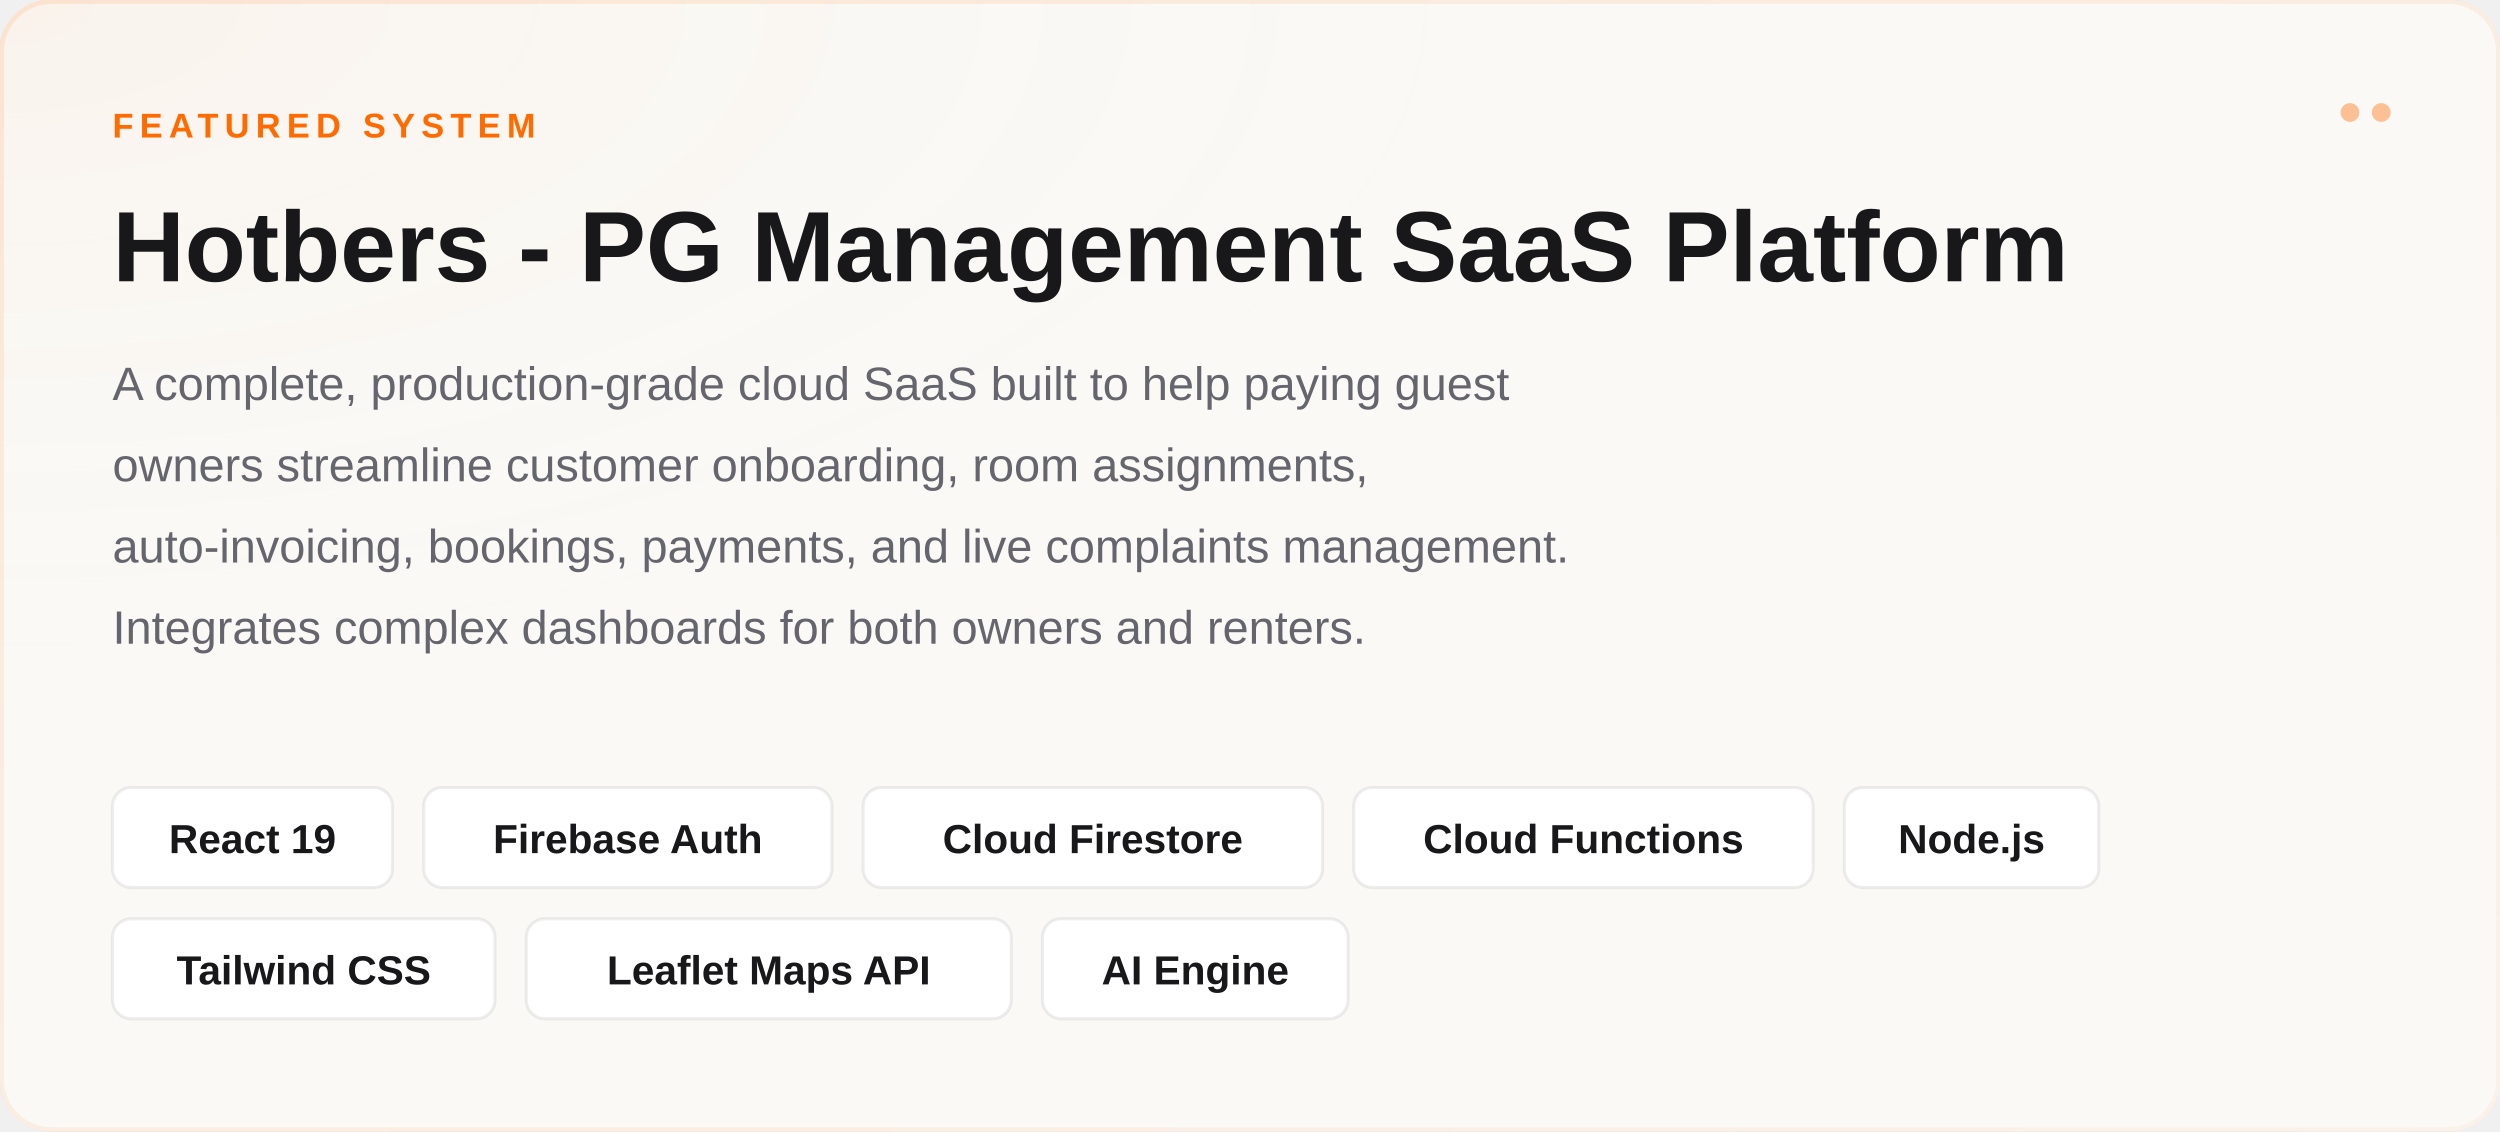
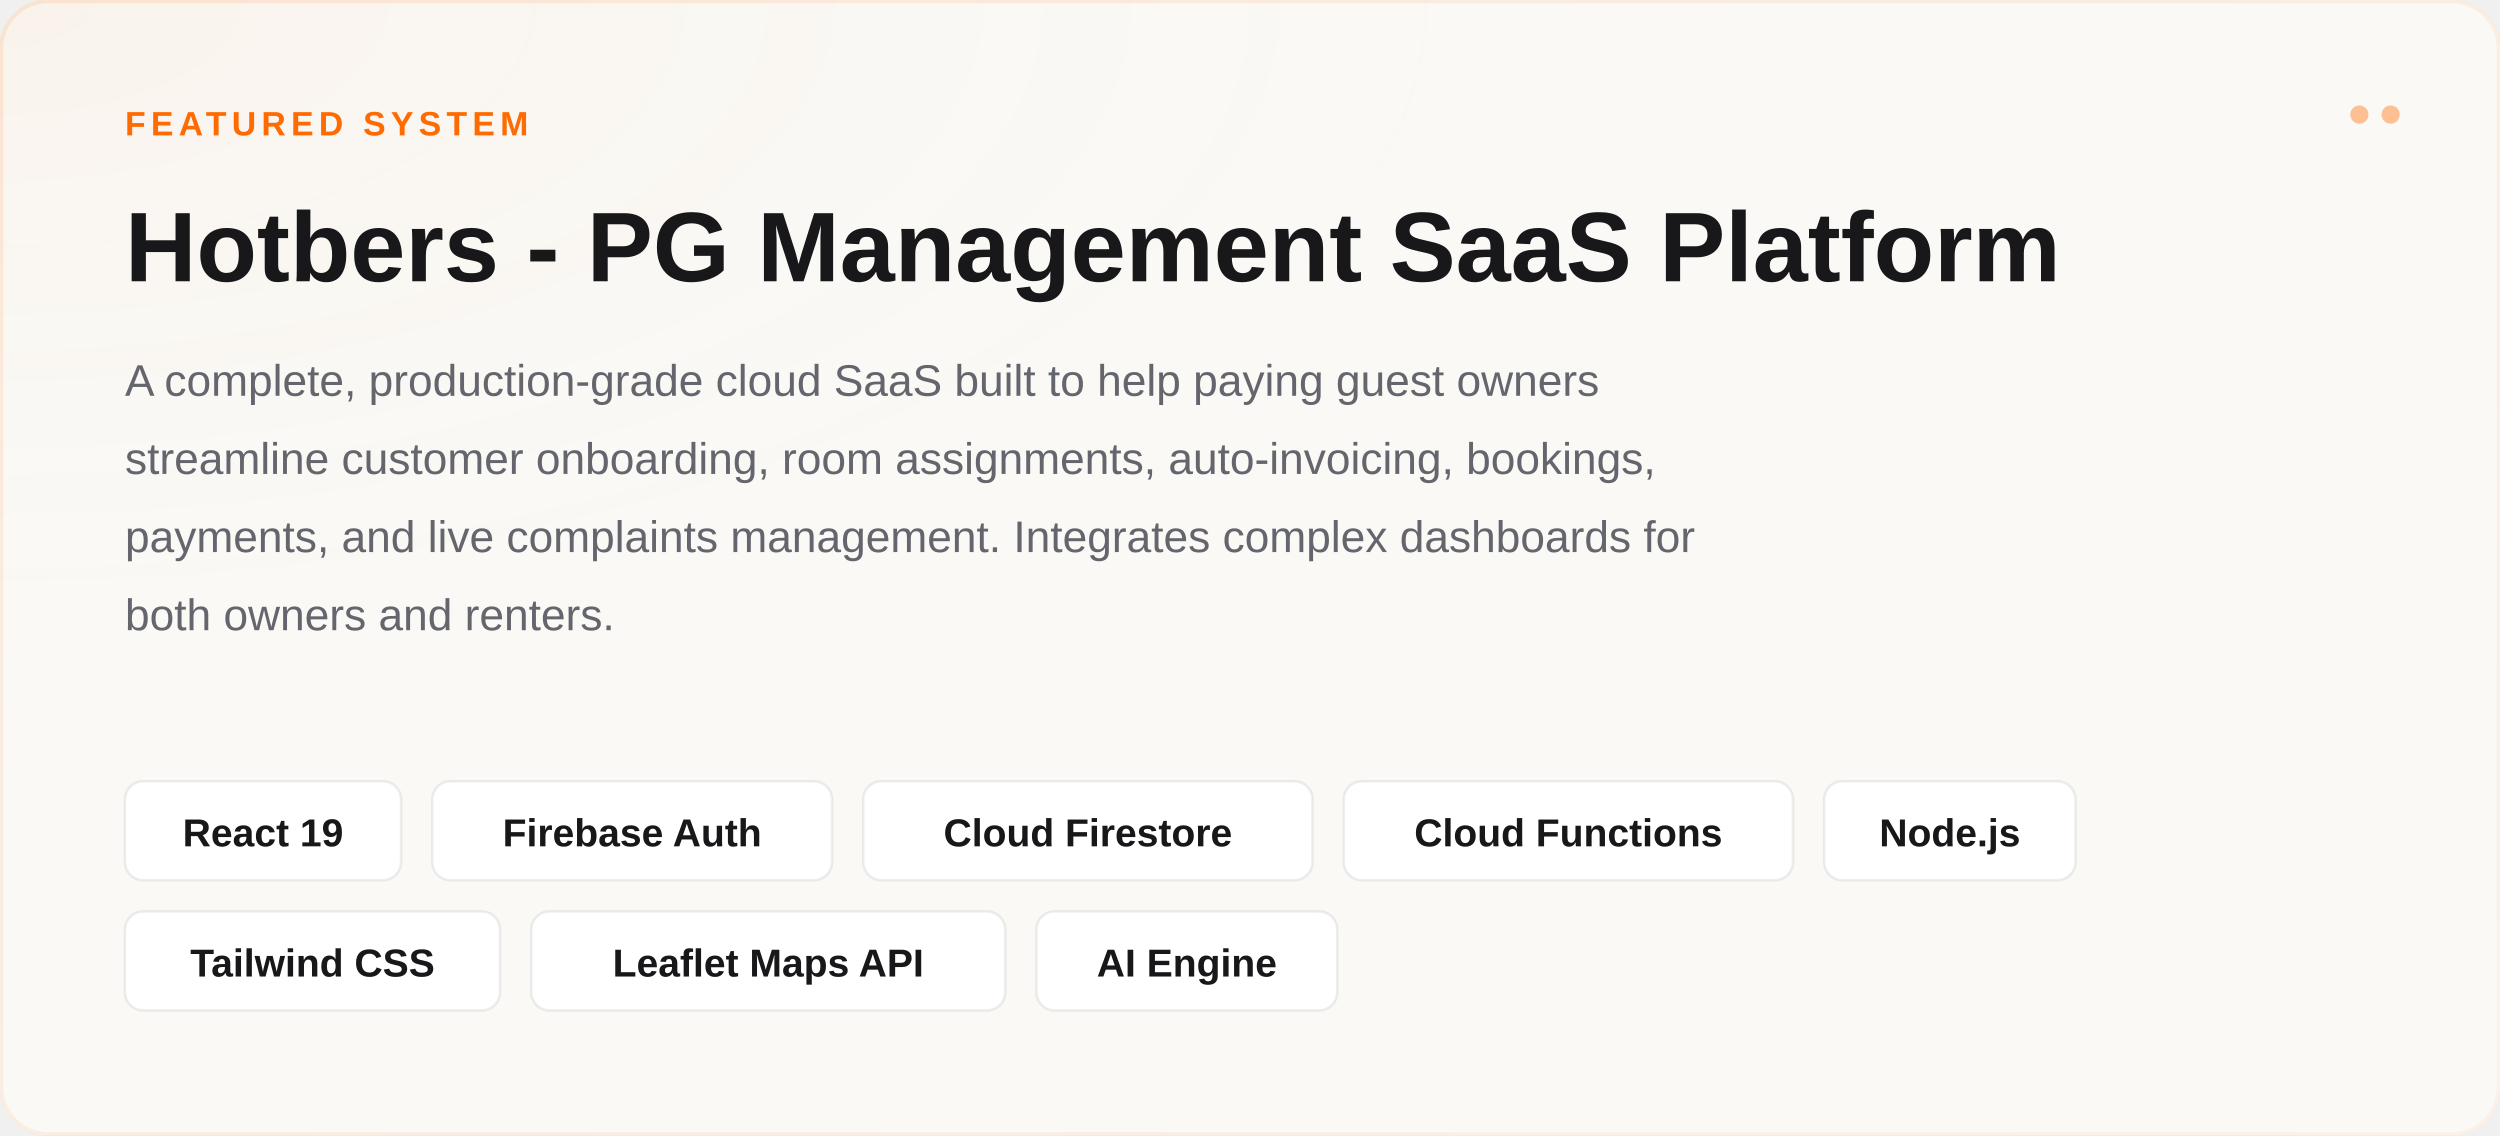
- <svg xmlns="http://www.w3.org/2000/svg" viewBox="0 0 800 362" width="100%" height="auto">
+ <svg xmlns="http://www.w3.org/2000/svg" viewBox="0 0 960 436" width="100%" height="auto">
  <defs>
    <linearGradient id="cardBorderGrad" x1="0%" y1="0%" x2="100%" y2="100%">
      <stop offset="0%" stop-color="#FF6B00" stop-opacity="0.12" />
      <stop offset="100%" stop-color="#FF6B00" stop-opacity="0.05" />
    </linearGradient>
    <radialGradient id="cardGlow" cx="0%" cy="0%" r="60%">
      <stop offset="0%" stop-color="#FF6B00" stop-opacity="0.04" />
      <stop offset="100%" stop-color="#FAF9F6" stop-opacity="0" />
    </radialGradient>
  </defs>
-   <rect width="800" height="362" rx="16" fill="#FAF9F6" />
-   <rect width="800" height="362" rx="16" fill="url(#cardGlow)" />
-   <rect x="0.5" y="0.5" width="799" height="361" rx="16" fill="none" stroke="url(#cardBorderGrad)" stroke-width="1.5" />
-   <g transform="translate(36, 44)">
-     <text x="0" y="0" fill="#FF6B00" font-family="Arial, Helvetica, sans-serif" font-size="11" font-weight="bold" letter-spacing="2">FEATURED SYSTEM</text>
+   <rect width="960" height="436" rx="18" fill="#FAF9F6" />
+   <rect width="960" height="436" rx="18" fill="url(#cardGlow)" />
+   <rect x="0.5" y="0.5" width="959" height="435" rx="18" fill="none" stroke="url(#cardBorderGrad)" stroke-width="1.5" />
+   <g transform="translate(48, 52)">
+     <text x="0" y="0" fill="#FF6B00" font-family="Arial, Helvetica, sans-serif" font-size="13" font-weight="bold" letter-spacing="2">FEATURED SYSTEM</text>
  </g>
-   <g opacity="0.4" transform="translate(752, 36)">
-     <circle cx="0" cy="0" r="3" fill="#FF6B00" />
-     <circle cx="10" cy="0" r="3" fill="#FF6B00" />
+   <g opacity="0.4" transform="translate(906, 44)">
+     <circle cx="0" cy="0" r="3.5" fill="#FF6B00" />
+     <circle cx="12" cy="0" r="3.5" fill="#FF6B00" />
  </g>
-   <g transform="translate(36, 90)">
-     <text x="0" y="0" fill="#18181B" font-family="Arial, Helvetica, sans-serif" font-size="32" font-weight="bold">Hotbers - PG Management SaaS Platform</text>
+   <g transform="translate(48, 108)">
+     <text x="0" y="0" fill="#18181B" font-family="Arial, Helvetica, sans-serif" font-size="38" font-weight="bold">Hotbers - PG Management SaaS Platform</text>
  </g>
-   <g transform="translate(36, 128)">
-     <text x="0" y="0" fill="#52525B" font-family="Arial, Helvetica, sans-serif" font-size="15" font-weight="normal" fill-opacity="0.88">A complete, production-grade cloud SaaS built to help paying guest</text>
-     <text x="0" y="26" fill="#52525B" font-family="Arial, Helvetica, sans-serif" font-size="15" font-weight="normal" fill-opacity="0.88">owners streamline customer onboarding, room assignments,</text>
-     <text x="0" y="52" fill="#52525B" font-family="Arial, Helvetica, sans-serif" font-size="15" font-weight="normal" fill-opacity="0.88">auto-invoicing, bookings, payments, and live complaints management.</text>
-     <text x="0" y="78" fill="#52525B" font-family="Arial, Helvetica, sans-serif" font-size="15" font-weight="normal" fill-opacity="0.88">Integrates complex dashboards for both owners and renters.</text>
+   <g transform="translate(48, 152)">
+     <text x="0" y="0" fill="#52525B" font-family="Arial, Helvetica, sans-serif" font-size="17" font-weight="normal" fill-opacity="0.88">A complete, production-grade cloud SaaS built to help paying guest owners</text>
+     <text x="0" y="30" fill="#52525B" font-family="Arial, Helvetica, sans-serif" font-size="17" font-weight="normal" fill-opacity="0.88">streamline customer onboarding, room assignments, auto-invoicing, bookings,</text>
+     <text x="0" y="60" fill="#52525B" font-family="Arial, Helvetica, sans-serif" font-size="17" font-weight="normal" fill-opacity="0.88">payments, and live complaints management. Integrates complex dashboards for</text>
+     <text x="0" y="90" fill="#52525B" font-family="Arial, Helvetica, sans-serif" font-size="17" font-weight="normal" fill-opacity="0.88">both owners and renters.</text>
  </g>
  <g>
-     <g transform="translate(36, 252)">
-       <rect width="89.6" height="32" rx="6" fill="#FFFFFF" stroke="#000000" stroke-opacity="0.07" stroke-width="1" />
-       <text x="44.8" y="21" fill="#18181B" font-family="Arial, Helvetica, sans-serif" font-size="13" font-weight="600" text-anchor="middle">React 19</text>
+     <g transform="translate(48, 300)">
+       <rect width="106" height="38" rx="7" fill="#FFFFFF" stroke="#000000" stroke-opacity="0.07" stroke-width="1" />
+       <text x="53" y="25" fill="#18181B" font-family="Arial, Helvetica, sans-serif" font-size="15" font-weight="600" text-anchor="middle">React 19</text>
    </g>
-     <g transform="translate(135.6, 252)">
-       <rect width="130.6" height="32" rx="6" fill="#FFFFFF" stroke="#000000" stroke-opacity="0.07" stroke-width="1" />
-       <text x="65.3" y="21" fill="#18181B" font-family="Arial, Helvetica, sans-serif" font-size="13" font-weight="600" text-anchor="middle">Firebase Auth</text>
+     <g transform="translate(166, 300)">
+       <rect width="153.5" height="38" rx="7" fill="#FFFFFF" stroke="#000000" stroke-opacity="0.07" stroke-width="1" />
+       <text x="76.75" y="25" fill="#18181B" font-family="Arial, Helvetica, sans-serif" font-size="15" font-weight="600" text-anchor="middle">Firebase Auth</text>
    </g>
-     <g transform="translate(276.2, 252)">
-       <rect width="147" height="32" rx="6" fill="#FFFFFF" stroke="#000000" stroke-opacity="0.07" stroke-width="1" />
-       <text x="73.5" y="21" fill="#18181B" font-family="Arial, Helvetica, sans-serif" font-size="13" font-weight="600" text-anchor="middle">Cloud Firestore</text>
+     <g transform="translate(331.5, 300)">
+       <rect width="172.5" height="38" rx="7" fill="#FFFFFF" stroke="#000000" stroke-opacity="0.07" stroke-width="1" />
+       <text x="86.25" y="25" fill="#18181B" font-family="Arial, Helvetica, sans-serif" font-size="15" font-weight="600" text-anchor="middle">Cloud Firestore</text>
    </g>
-     <g transform="translate(433.2, 252)">
-       <rect width="147" height="32" rx="6" fill="#FFFFFF" stroke="#000000" stroke-opacity="0.07" stroke-width="1" />
-       <text x="73.5" y="21" fill="#18181B" font-family="Arial, Helvetica, sans-serif" font-size="13" font-weight="600" text-anchor="middle">Cloud Functions</text>
+     <g transform="translate(516, 300)">
+       <rect width="172.5" height="38" rx="7" fill="#FFFFFF" stroke="#000000" stroke-opacity="0.07" stroke-width="1" />
+       <text x="86.25" y="25" fill="#18181B" font-family="Arial, Helvetica, sans-serif" font-size="15" font-weight="600" text-anchor="middle">Cloud Functions</text>
    </g>
-     <g transform="translate(590.2, 252)">
-       <rect width="81.4" height="32" rx="6" fill="#FFFFFF" stroke="#000000" stroke-opacity="0.07" stroke-width="1" />
-       <text x="40.7" y="21" fill="#18181B" font-family="Arial, Helvetica, sans-serif" font-size="13" font-weight="600" text-anchor="middle">Node.js</text>
+     <g transform="translate(700.5, 300)">
+       <rect width="96.5" height="38" rx="7" fill="#FFFFFF" stroke="#000000" stroke-opacity="0.07" stroke-width="1" />
+       <text x="48.25" y="25" fill="#18181B" font-family="Arial, Helvetica, sans-serif" font-size="15" font-weight="600" text-anchor="middle">Node.js</text>
    </g>
-     <g transform="translate(36, 294)">
-       <rect width="122.4" height="32" rx="6" fill="#FFFFFF" stroke="#000000" stroke-opacity="0.07" stroke-width="1" />
-       <text x="61.2" y="21" fill="#18181B" font-family="Arial, Helvetica, sans-serif" font-size="13" font-weight="600" text-anchor="middle">Tailwind CSS</text>
+     <g transform="translate(48, 350)">
+       <rect width="144" height="38" rx="7" fill="#FFFFFF" stroke="#000000" stroke-opacity="0.07" stroke-width="1" />
+       <text x="72" y="25" fill="#18181B" font-family="Arial, Helvetica, sans-serif" font-size="15" font-weight="600" text-anchor="middle">Tailwind CSS</text>
    </g>
-     <g transform="translate(168.4, 294)">
-       <rect width="155.2" height="32" rx="6" fill="#FFFFFF" stroke="#000000" stroke-opacity="0.07" stroke-width="1" />
-       <text x="77.6" y="21" fill="#18181B" font-family="Arial, Helvetica, sans-serif" font-size="13" font-weight="600" text-anchor="middle">Leaflet Maps API</text>
+     <g transform="translate(204, 350)">
+       <rect width="182" height="38" rx="7" fill="#FFFFFF" stroke="#000000" stroke-opacity="0.07" stroke-width="1" />
+       <text x="91" y="25" fill="#18181B" font-family="Arial, Helvetica, sans-serif" font-size="15" font-weight="600" text-anchor="middle">Leaflet Maps API</text>
    </g>
-     <g transform="translate(333.6, 294)">
-       <rect width="97.8" height="32" rx="6" fill="#FFFFFF" stroke="#000000" stroke-opacity="0.07" stroke-width="1" />
-       <text x="48.9" y="21" fill="#18181B" font-family="Arial, Helvetica, sans-serif" font-size="13" font-weight="600" text-anchor="middle">AI Engine</text>
+     <g transform="translate(398, 350)">
+       <rect width="115.5" height="38" rx="7" fill="#FFFFFF" stroke="#000000" stroke-opacity="0.07" stroke-width="1" />
+       <text x="57.75" y="25" fill="#18181B" font-family="Arial, Helvetica, sans-serif" font-size="15" font-weight="600" text-anchor="middle">AI Engine</text>
    </g>
  </g>
</svg>
